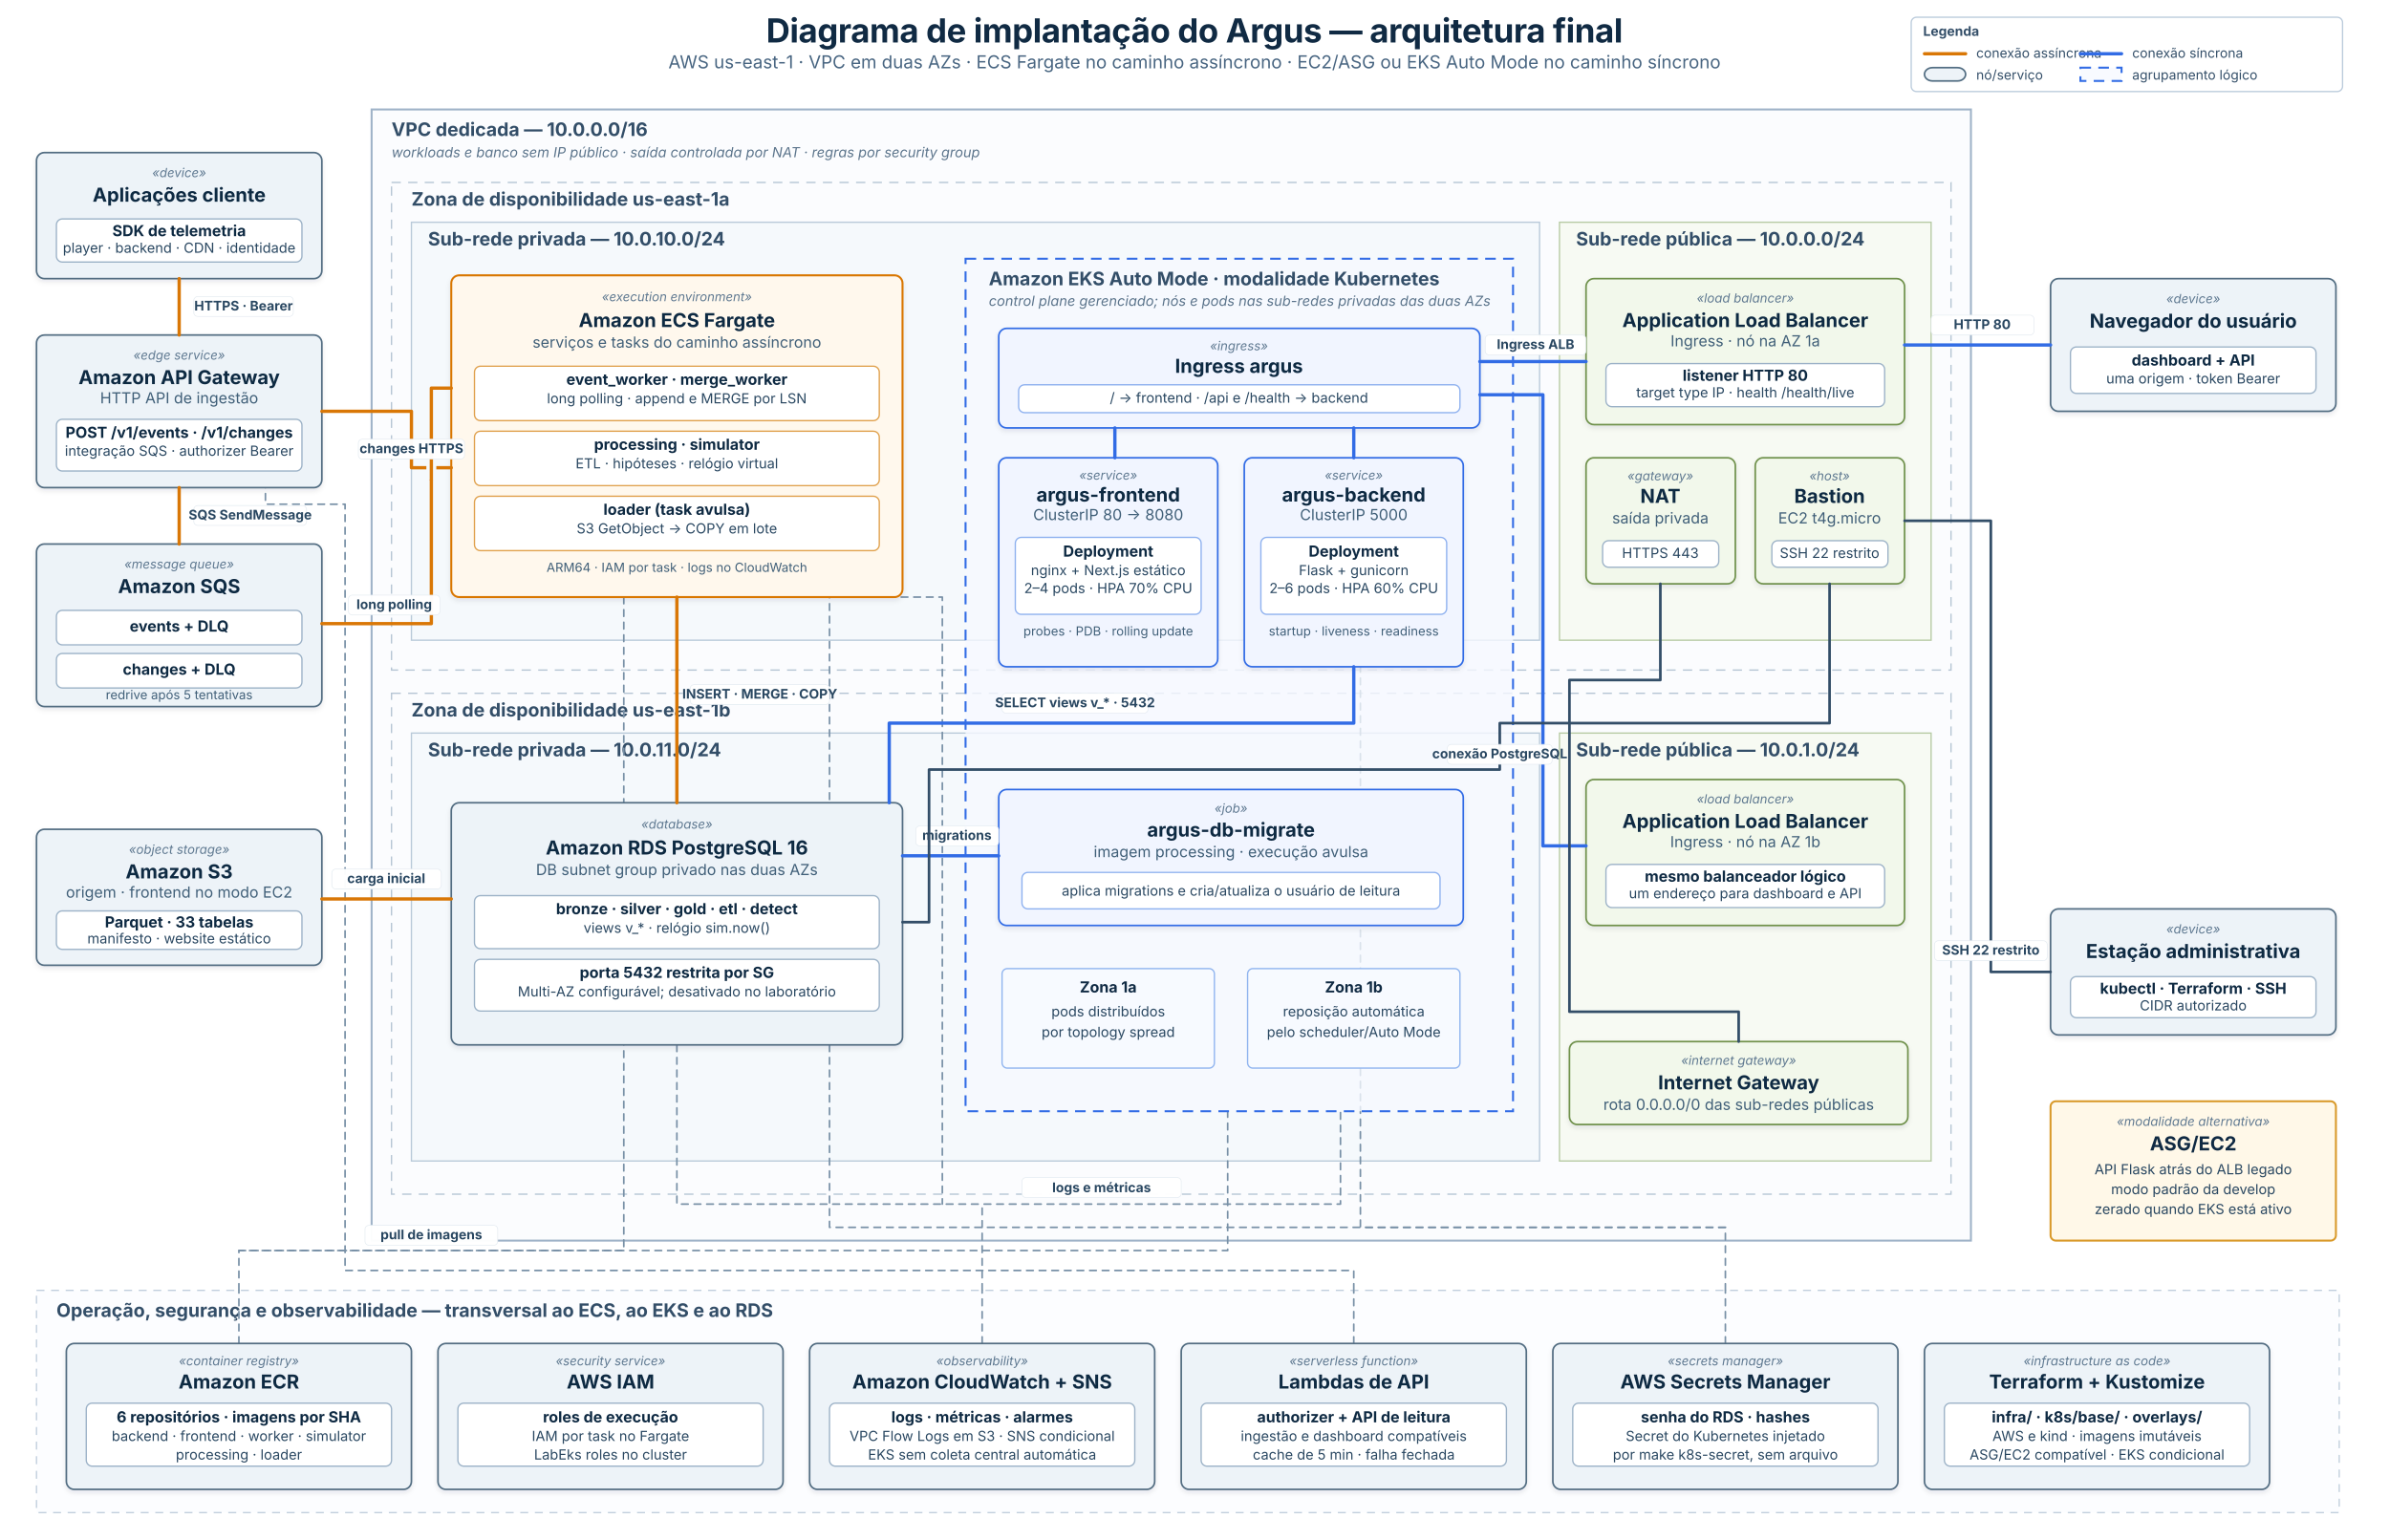
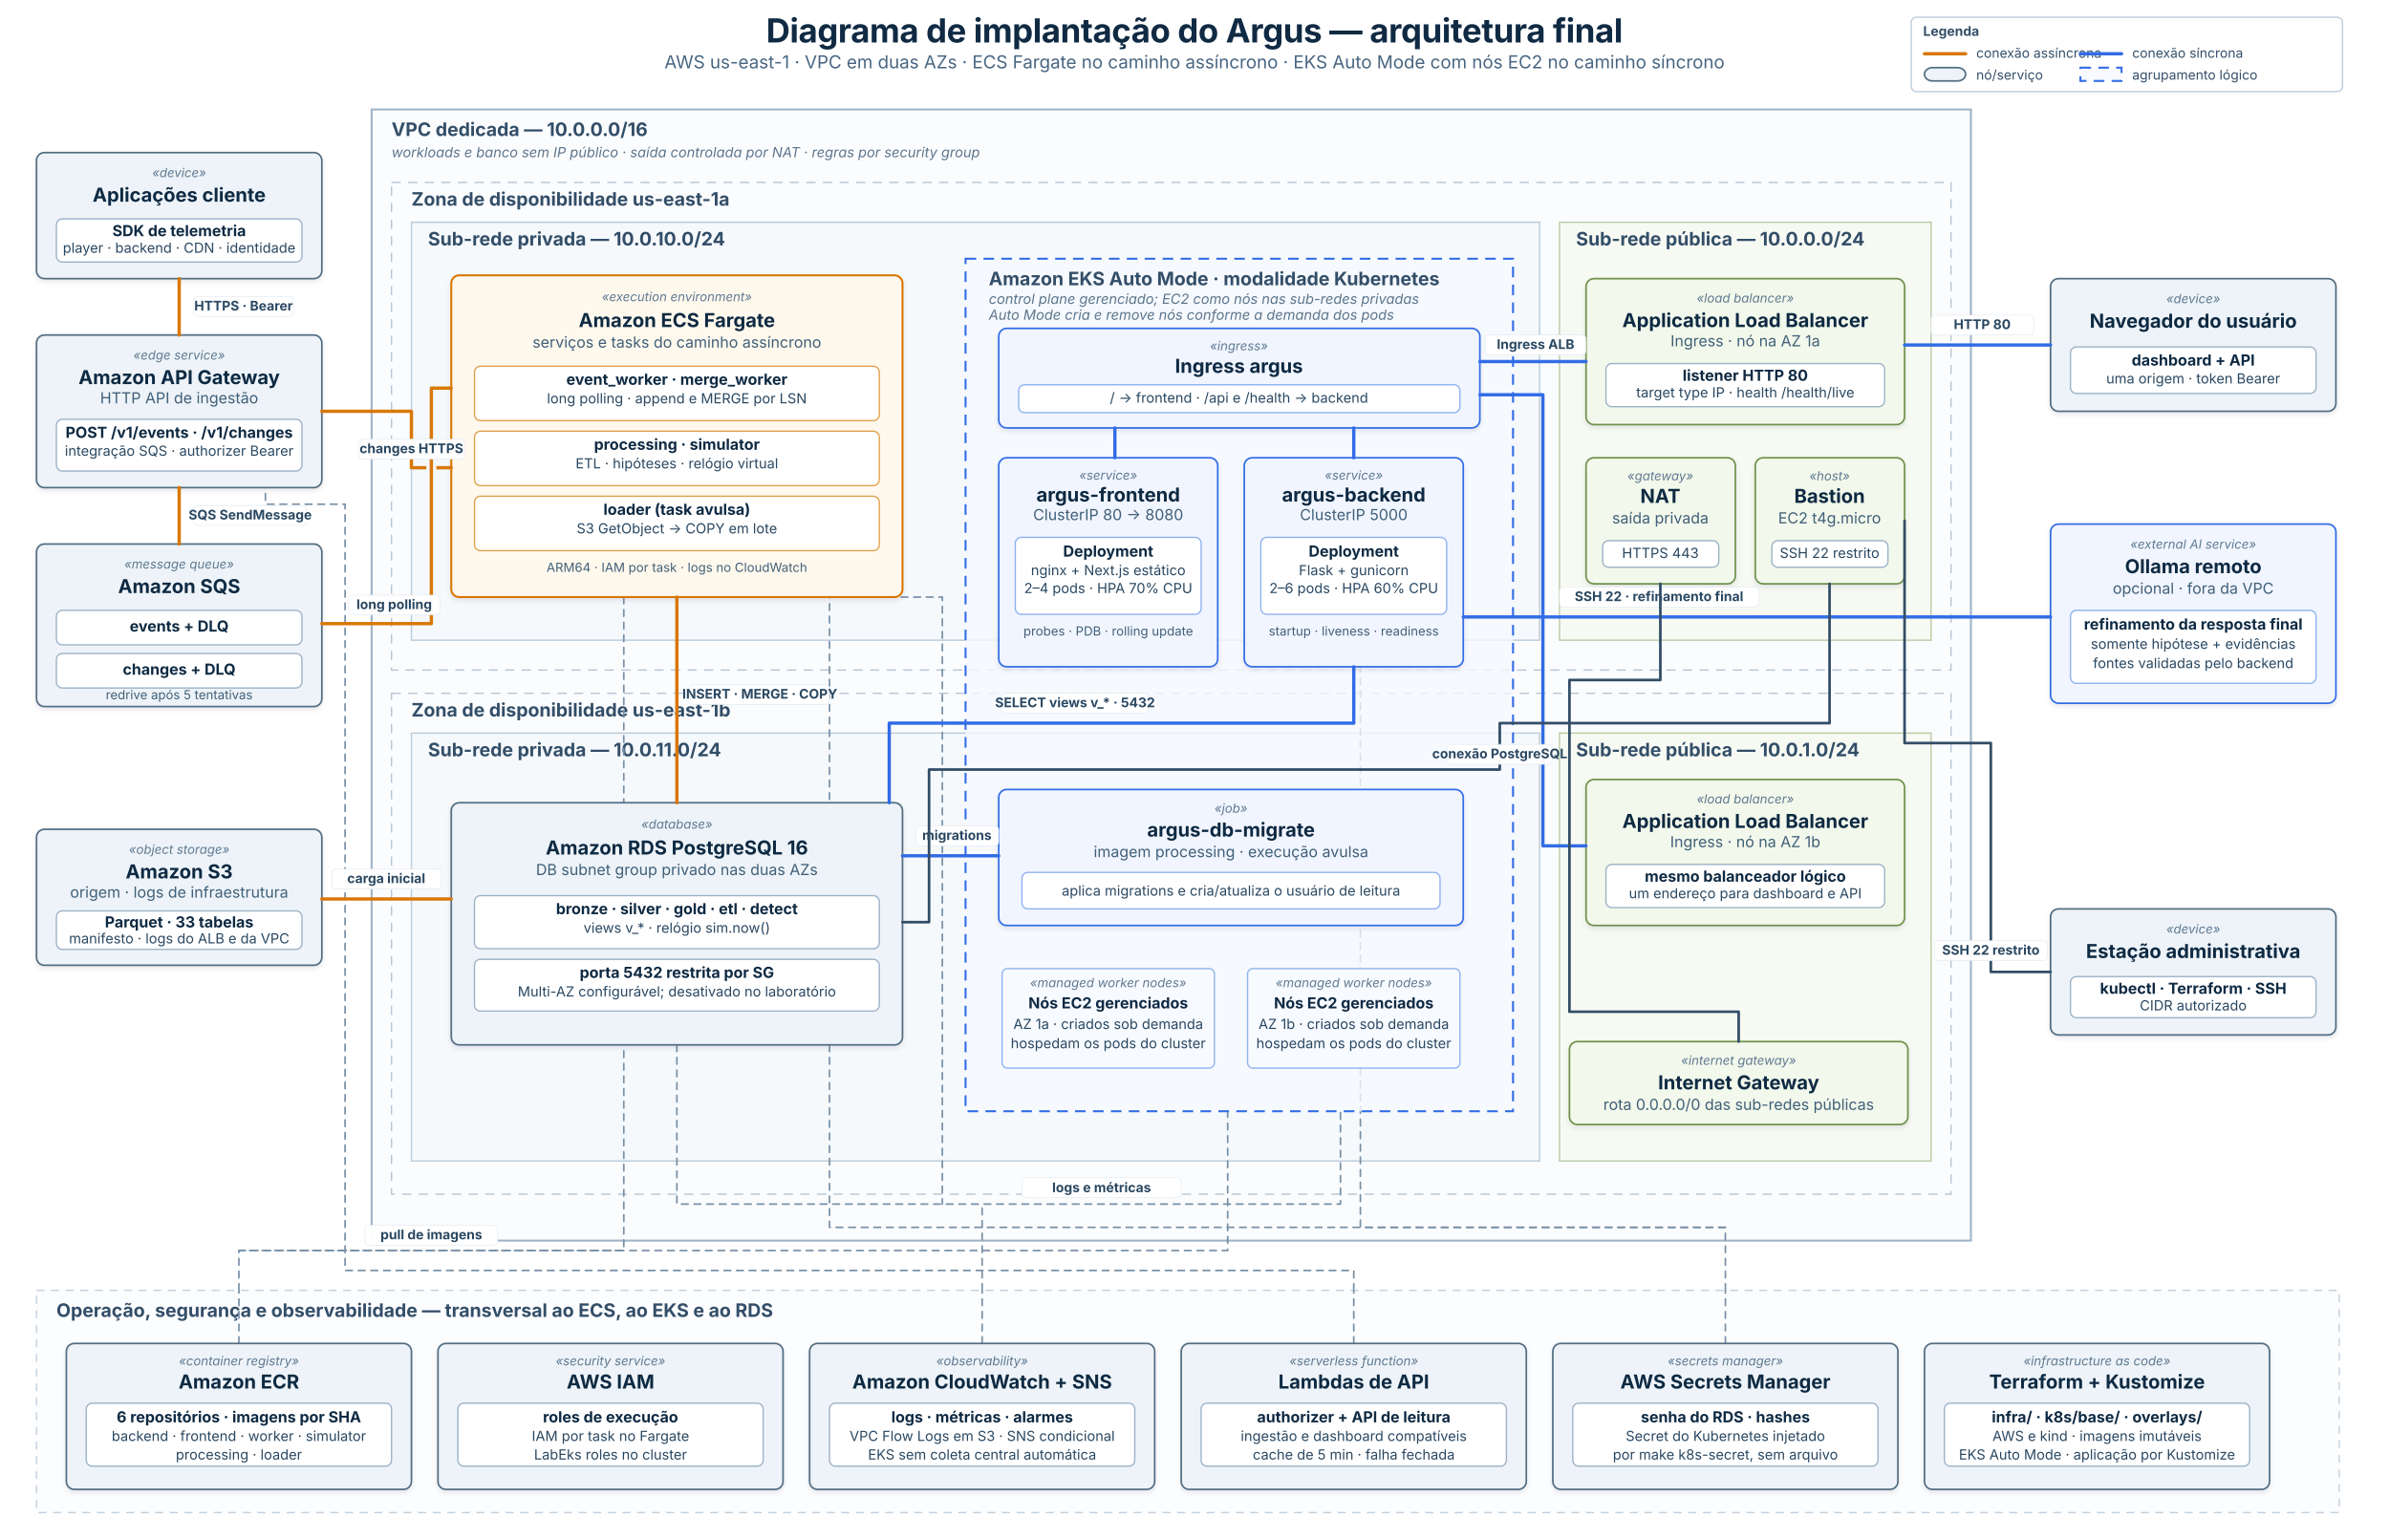
<svg xmlns="http://www.w3.org/2000/svg" width="3600" height="2320" viewBox="0 0 3600 2320" role="img" aria-labelledby="title desc">
  <defs>
    <filter id="shadow" x="-10%" y="-10%" width="125%" height="130%">
      <feDropShadow dx="0" dy="4" stdDeviation="4" flood-color="#102a43" flood-opacity="0.09" />
    </filter>
    <style>
      text { font-family: Inter, Arial, sans-serif; fill: #102a43; }
      .title { font-size: 50px; font-weight: 750; letter-spacing: -0.5px; }
      .subtitle { font-size: 27px; fill: #486581; }
      .boundary { fill: #fbfcfe; stroke: #9fb3c8; stroke-width: 3; }
      .az { fill: none; stroke: #b5c5d4; stroke-width: 2; stroke-dasharray: 14 11; }
      .private { fill: #f5f9fc; stroke: #b9cad9; stroke-width: 2; }
      .public { fill: #f7faf3; stroke: #b7cba4; stroke-width: 2; }
      .group { fill: rgba(246,249,255,0.78); stroke: #326ce5; stroke-width: 3; stroke-dasharray: 16 11; }
      .ops { fill: #fcfdff; stroke: #c1cfdd; stroke-width: 2; stroke-dasharray: 12 10; }
      .node { fill: #edf3f8; stroke: #526d82; stroke-width: 2.5; rx: 12; }
      .node-async { fill: #fff8ed; stroke: #d97706; stroke-width: 3; rx: 12; }
      .node-k8s { fill: #f1f5ff; stroke: #326ce5; stroke-width: 2.5; rx: 12; }
      .node-public { fill: #f2f8eb; stroke: #6f914c; stroke-width: 2.5; rx: 12; }
      .artifact { fill: #ffffff; stroke: #9cb2c7; stroke-width: 2; rx: 9; }
      .artifact-async { fill: #ffffff; stroke: #e0a14d; stroke-width: 2; rx: 9; }
      .artifact-k8s { fill: #ffffff; stroke: #8eb1ef; stroke-width: 2; rx: 9; }
      .node-title { font-size: 29px; font-weight: 750; text-anchor: middle; }
      .node-subtitle { font-size: 23px; fill: #405f78; text-anchor: middle; }
      .stereo { font-size: 19px; font-style: italic; fill: #5e7890; text-anchor: middle; }
      .artifact-title { font-size: 23px; font-weight: 700; text-anchor: middle; }
      .artifact-text { font-size: 21px; fill: #294761; text-anchor: middle; }
      .section-title { font-size: 28px; font-weight: 750; fill: #334e68; }
      .section-note { font-size: 21px; font-style: italic; fill: #5b748b; }
      .flow { fill: none; stroke: #334e68; stroke-width: 4; stroke-linecap: round; stroke-linejoin: round; }
      .flow-sync { fill: none; stroke: #326ce5; stroke-width: 5; stroke-linecap: round; stroke-linejoin: round; }
      .flow-async { fill: none; stroke: #d97706; stroke-width: 5; stroke-linecap: round; stroke-linejoin: round; }
      .flow-support { fill: none; stroke: #7890a6; stroke-width: 2.5; stroke-dasharray: 10 9; stroke-linecap: round; stroke-linejoin: round; }
      .label-bg { fill: #ffffff; stroke: #e3eaf0; stroke-width: 1; opacity: 0.97; rx: 6; }
      .flow-label { font-size: 20px; font-weight: 650; fill: #294761; text-anchor: middle; }
      .legend { font-size: 20px; fill: #334e68; }
      .tiny { font-size: 19px; fill: #405f78; text-anchor: middle; }
    </style>
  </defs>
  <rect width="3600" height="2400" fill="#ffffff" />
  <text x="1800" y="64" class="title" text-anchor="middle">Diagrama de implantação do Argus — arquitetura final</text>
-   <text x="1800" y="103" class="subtitle" text-anchor="middle">AWS us-east-1 · VPC em duas AZs · ECS Fargate no caminho assíncrono · EC2/ASG ou EKS Auto Mode no caminho síncrono</text>
+   <text x="1800" y="103" class="subtitle" text-anchor="middle">AWS us-east-1 · VPC em duas AZs · ECS Fargate no caminho assíncrono · EKS Auto Mode com nós EC2 no caminho síncrono</text>
  <g transform="translate(2880,26)">
    <rect x="0" y="0" width="650" height="112" fill="#ffffff" stroke="#bcccdc" stroke-width="2" rx="8" />
    <text x="18" y="28" class="legend" font-weight="700">Legenda</text>
    <line x1="20" y1="55" x2="82" y2="55" class="flow-async" />
    <text x="98" y="61" class="legend">conexão assíncrona</text>
    <line x1="255" y1="55" x2="317" y2="55" class="flow-sync" />
    <text x="333" y="61" class="legend">conexão síncrona</text>
    <rect x="20" y="76" width="62" height="20" class="node" />
    <text x="98" y="94" class="legend">nó/serviço</text>
    <rect x="255" y="76" width="62" height="20" class="group" />
    <text x="333" y="94" class="legend">agrupamento lógico</text>
  </g>
  <rect x="560" y="165" width="2410" height="1705" class="boundary" />
  <text x="590" y="205" class="section-title">VPC dedicada — 10.0.0.0/16</text>
  <text x="590" y="237" class="section-note">workloads e banco sem IP público · saída controlada por NAT · regras por security group</text>
  <rect x="590" y="275" width="2350" height="735" class="az" />
  <text x="620" y="310" class="section-title">Zona de disponibilidade us-east-1a</text>
  <rect x="620" y="335" width="1700" height="630" class="private" />
  <text x="645" y="370" class="section-title">Sub-rede privada — 10.0.10.0/24</text>
  <rect x="2350" y="335" width="560" height="630" class="public" />
  <text x="2375" y="370" class="section-title">Sub-rede pública — 10.0.0.0/24</text>
  <rect x="590" y="1045" width="2350" height="755" class="az" />
  <text x="620" y="1080" class="section-title">Zona de disponibilidade us-east-1b</text>
  <rect x="620" y="1105" width="1700" height="645" class="private" />
  <text x="645" y="1140" class="section-title">Sub-rede privada — 10.0.11.0/24</text>
  <rect x="2350" y="1105" width="560" height="645" class="public" />
  <text x="2375" y="1140" class="section-title">Sub-rede pública — 10.0.1.0/24</text>
  <path d="M360 1945 L360 1885 L940 1885 L940 900" class="flow-support" />
  <path d="M360 1885 L1850 1885 L1850 1675" class="flow-support" />
  <path d="M1480 1945 L1480 1815" class="flow-support" />
  <path d="M1020 1575 L1020 1815 L2020 1815 L2020 1675" class="flow-support" />
  <path d="M1320 900 L1420 900 L1420 1815" class="flow-support" />
  <path d="M2040 1945 L2040 1915 L520 1915 L520 760 L400 760 L400 735" class="flow-support" />
  <path d="M2600 1945 L2600 1850 L2050 1850 L2050 1005" class="flow-support" />
  <path d="M2600 1850 L1250 1850 L1250 900" class="flow-support" />
  <g filter="url(#shadow)">
    <rect x="55" y="230" width="430" height="190" class="node" />
    <text x="270" y="267" class="stereo">«device»</text>
    <text x="270" y="304" class="node-title">Aplicações cliente</text>
    <rect x="85" y="330" width="370" height="65" class="artifact" />
    <text x="270" y="356" class="artifact-title">SDK de telemetria</text>
    <text x="270" y="381" class="artifact-text">player · backend · CDN · identidade</text>
  </g>
  <g filter="url(#shadow)">
    <rect x="55" y="505" width="430" height="230" class="node" />
    <text x="270" y="542" class="stereo">«edge service»</text>
    <text x="270" y="579" class="node-title">Amazon API Gateway</text>
    <text x="270" y="608" class="node-subtitle">HTTP API de ingestão</text>
    <rect x="85" y="632" width="370" height="78" class="artifact" />
    <text x="270" y="660" class="artifact-title">POST /v1/events · /v1/changes</text>
    <text x="270" y="687" class="artifact-text">integração SQS · authorizer Bearer</text>
  </g>
  <g filter="url(#shadow)">
    <rect x="55" y="820" width="430" height="245" class="node" />
    <text x="270" y="857" class="stereo">«message queue»</text>
    <text x="270" y="894" class="node-title">Amazon SQS</text>
    <rect x="85" y="920" width="370" height="52" class="artifact" />
    <text x="270" y="952" class="artifact-title">events + DLQ</text>
    <rect x="85" y="985" width="370" height="52" class="artifact" />
    <text x="270" y="1017" class="artifact-title">changes + DLQ</text>
    <text x="270" y="1054" class="tiny">redrive após 5 tentativas</text>
  </g>
  <g filter="url(#shadow)">
    <rect x="55" y="1250" width="430" height="205" class="node" />
    <text x="270" y="1287" class="stereo">«object storage»</text>
    <text x="270" y="1324" class="node-title">Amazon S3</text>
-     <text x="270" y="1353" class="node-subtitle">origem · frontend no modo EC2</text>
+     <text x="270" y="1353" class="node-subtitle">origem · logs de infraestrutura</text>
    <rect x="85" y="1373" width="370" height="58" class="artifact" />
    <text x="270" y="1398" class="artifact-title">Parquet · 33 tabelas</text>
-     <text x="270" y="1422" class="artifact-text">manifesto · website estático</text>
+     <text x="270" y="1422" class="artifact-text">manifesto · logs do ALB e da VPC</text>
  </g>
  <g filter="url(#shadow)">
    <rect x="680" y="415" width="680" height="485" class="node-async" />
    <text x="1020" y="454" class="stereo">«execution environment»</text>
    <text x="1020" y="493" class="node-title">Amazon ECS Fargate</text>
    <text x="1020" y="524" class="node-subtitle">serviços e tasks do caminho assíncrono</text>
    <rect x="715" y="552" width="610" height="82" class="artifact-async" />
    <text x="1020" y="580" class="artifact-title">event_worker · merge_worker</text>
    <text x="1020" y="608" class="artifact-text">long polling · append e MERGE por LSN</text>
    <rect x="715" y="650" width="610" height="82" class="artifact-async" />
    <text x="1020" y="678" class="artifact-title">processing · simulator</text>
    <text x="1020" y="706" class="artifact-text">ETL · hipóteses · relógio virtual</text>
    <rect x="715" y="748" width="610" height="82" class="artifact-async" />
    <text x="1020" y="776" class="artifact-title">loader (task avulsa)</text>
    <text x="1020" y="804" class="artifact-text">S3 GetObject → COPY em lote</text>
    <text x="1020" y="862" class="tiny">ARM64 · IAM por task · logs no CloudWatch</text>
  </g>
  <g filter="url(#shadow)">
    <rect x="680" y="1210" width="680" height="365" class="node" />
    <text x="1020" y="1249" class="stereo">«database»</text>
    <text x="1020" y="1288" class="node-title">Amazon RDS PostgreSQL 16</text>
    <text x="1020" y="1319" class="node-subtitle">DB subnet group privado nas duas AZs</text>
    <rect x="715" y="1350" width="610" height="80" class="artifact" />
    <text x="1020" y="1378" class="artifact-title">bronze · silver · gold · etl · detect</text>
    <text x="1020" y="1406" class="artifact-text">views v_* · relógio sim.now()</text>
    <rect x="715" y="1446" width="610" height="78" class="artifact" />
    <text x="1020" y="1474" class="artifact-title">porta 5432 restrita por SG</text>
    <text x="1020" y="1502" class="artifact-text">Multi-AZ configurável; desativado no laboratório</text>
  </g>
  <rect x="1455" y="390" width="825" height="1285" class="group" />
  <text x="1490" y="430" class="section-title" fill="#245bb8">Amazon EKS Auto Mode · modalidade Kubernetes</text>
-   <text x="1490" y="461" class="section-note">control plane gerenciado; nós e pods nas sub-redes privadas das duas AZs</text>
+   <text x="1490" y="458" class="section-note">control plane gerenciado; EC2 como nós nas sub-redes privadas</text>
+   <text x="1490" y="482" class="section-note">Auto Mode cria e remove nós conforme a demanda dos pods</text>
  <g filter="url(#shadow)">
    <rect x="1505" y="495" width="725" height="150" class="node-k8s" />
    <text x="1867" y="528" class="stereo">«ingress»</text>
    <text x="1867" y="562" class="node-title">Ingress argus</text>
    <rect x="1535" y="580" width="665" height="42" class="artifact-k8s" />
    <text x="1867" y="607" class="artifact-text">/ → frontend · /api e /health → backend</text>
  </g>
  <g filter="url(#shadow)">
    <rect x="1505" y="690" width="330" height="315" class="node-k8s" />
    <text x="1670" y="723" class="stereo">«service»</text>
    <text x="1670" y="756" class="node-title">argus-frontend</text>
    <text x="1670" y="784" class="node-subtitle">ClusterIP 80 → 8080</text>
    <rect x="1530" y="810" width="280" height="116" class="artifact-k8s" />
    <text x="1670" y="839" class="artifact-title">Deployment</text>
    <text x="1670" y="867" class="artifact-text">nginx + Next.js estático</text>
    <text x="1670" y="894" class="artifact-text">2–4 pods · HPA 70% CPU</text>
    <text x="1670" y="958" class="tiny">probes · PDB · rolling update</text>
  </g>
  <g filter="url(#shadow)">
    <rect x="1875" y="690" width="330" height="315" class="node-k8s" />
    <text x="2040" y="723" class="stereo">«service»</text>
    <text x="2040" y="756" class="node-title">argus-backend</text>
    <text x="2040" y="784" class="node-subtitle">ClusterIP 5000</text>
    <rect x="1900" y="810" width="280" height="116" class="artifact-k8s" />
    <text x="2040" y="839" class="artifact-title">Deployment</text>
    <text x="2040" y="867" class="artifact-text">Flask + gunicorn</text>
    <text x="2040" y="894" class="artifact-text">2–6 pods · HPA 60% CPU</text>
    <text x="2040" y="958" class="tiny">startup · liveness · readiness</text>
  </g>
  <g filter="url(#shadow)">
    <rect x="1505" y="1190" width="700" height="205" class="node-k8s" />
    <text x="1855" y="1225" class="stereo">«job»</text>
    <text x="1855" y="1261" class="node-title">argus-db-migrate</text>
    <text x="1855" y="1292" class="node-subtitle">imagem processing · execução avulsa</text>
    <rect x="1540" y="1315" width="630" height="55" class="artifact-k8s" />
    <text x="1855" y="1350" class="artifact-text">aplica migrations e cria/atualiza o usuário de leitura</text>
  </g>
  <g>
    <rect x="1510" y="1460" width="320" height="150" fill="#f7faff" stroke="#8fb4ef" stroke-width="2" rx="8" />
-     <text x="1670" y="1496" class="artifact-title">Zona 1a</text>
-     <text x="1670" y="1532" class="artifact-text">pods distribuídos</text>
-     <text x="1670" y="1563" class="artifact-text">por topology spread</text>
+     <text x="1670" y="1488" class="stereo">«managed worker nodes»</text>
+     <text x="1670" y="1520" class="artifact-title">Nós EC2 gerenciados</text>
+     <text x="1670" y="1551" class="artifact-text">AZ 1a · criados sob demanda</text>
+     <text x="1670" y="1580" class="artifact-text">hospedam os pods do cluster</text>
    <rect x="1880" y="1460" width="320" height="150" fill="#f7faff" stroke="#8fb4ef" stroke-width="2" rx="8" />
-     <text x="2040" y="1496" class="artifact-title">Zona 1b</text>
-     <text x="2040" y="1532" class="artifact-text">reposição automática</text>
-     <text x="2040" y="1563" class="artifact-text">pelo scheduler/Auto Mode</text>
+     <text x="2040" y="1488" class="stereo">«managed worker nodes»</text>
+     <text x="2040" y="1520" class="artifact-title">Nós EC2 gerenciados</text>
+     <text x="2040" y="1551" class="artifact-text">AZ 1b · criados sob demanda</text>
+     <text x="2040" y="1580" class="artifact-text">hospedam os pods do cluster</text>
  </g>
  <g filter="url(#shadow)">
    <rect x="2390" y="420" width="480" height="220" class="node-public" />
    <text x="2630" y="456" class="stereo">«load balancer»</text>
    <text x="2630" y="493" class="node-title">Application Load Balancer</text>
    <text x="2630" y="522" class="node-subtitle">Ingress · nó na AZ 1a</text>
    <rect x="2420" y="548" width="420" height="65" class="artifact" />
    <text x="2630" y="574" class="artifact-title">listener HTTP 80</text>
    <text x="2630" y="599" class="artifact-text">target type IP · health /health/live</text>
  </g>
  <g filter="url(#shadow)">
    <rect x="2390" y="1175" width="480" height="220" class="node-public" />
    <text x="2630" y="1211" class="stereo">«load balancer»</text>
    <text x="2630" y="1248" class="node-title">Application Load Balancer</text>
    <text x="2630" y="1277" class="node-subtitle">Ingress · nó na AZ 1b</text>
    <rect x="2420" y="1303" width="420" height="65" class="artifact" />
    <text x="2630" y="1329" class="artifact-title">mesmo balanceador lógico</text>
    <text x="2630" y="1354" class="artifact-text">um endereço para dashboard e API</text>
  </g>
  <g filter="url(#shadow)">
    <rect x="2390" y="690" width="225" height="190" class="node-public" />
    <text x="2502" y="724" class="stereo">«gateway»</text>
    <text x="2502" y="758" class="node-title">NAT</text>
    <text x="2502" y="789" class="node-subtitle">saída privada</text>
    <rect x="2415" y="815" width="175" height="40" class="artifact" />
    <text x="2502" y="841" class="artifact-text">HTTPS 443</text>
  </g>
  <g filter="url(#shadow)">
    <rect x="2645" y="690" width="225" height="190" class="node-public" />
    <text x="2757" y="724" class="stereo">«host»</text>
    <text x="2757" y="758" class="node-title">Bastion</text>
    <text x="2757" y="789" class="node-subtitle">EC2 t4g.micro</text>
    <rect x="2670" y="815" width="175" height="40" class="artifact" />
    <text x="2757" y="841" class="artifact-text">SSH 22 restrito</text>
  </g>
  <g filter="url(#shadow)">
    <rect x="2365" y="1570" width="510" height="125" class="node-public" />
    <text x="2620" y="1605" class="stereo">«internet gateway»</text>
    <text x="2620" y="1642" class="node-title">Internet Gateway</text>
    <text x="2620" y="1673" class="node-subtitle">rota 0.0.0.0/0 das sub-redes públicas</text>
  </g>
  <g filter="url(#shadow)">
    <rect x="3090" y="420" width="430" height="200" class="node" />
    <text x="3305" y="457" class="stereo">«device»</text>
    <text x="3305" y="494" class="node-title">Navegador do usuário</text>
    <rect x="3120" y="523" width="370" height="70" class="artifact" />
    <text x="3305" y="551" class="artifact-title">dashboard + API</text>
    <text x="3305" y="578" class="artifact-text">uma origem · token Bearer</text>
+   </g>
+   <g filter="url(#shadow)">
+     <rect x="3090" y="790" width="430" height="270" class="node-k8s" />
+     <text x="3305" y="827" class="stereo">«external AI service»</text>
+     <text x="3305" y="864" class="node-title">Ollama remoto</text>
+     <text x="3305" y="895" class="node-subtitle">opcional · fora da VPC</text>
+     <rect x="3120" y="920" width="370" height="110" class="artifact-k8s" />
+     <text x="3305" y="949" class="artifact-title">refinamento da resposta final</text>
+     <text x="3305" y="978" class="artifact-text">somente hipótese + evidências</text>
+     <text x="3305" y="1007" class="artifact-text">fontes validadas pelo backend</text>
  </g>
  <g filter="url(#shadow)">
    <rect x="3090" y="1370" width="430" height="190" class="node" />
    <text x="3305" y="1407" class="stereo">«device»</text>
    <text x="3305" y="1444" class="node-title">Estação administrativa</text>
    <rect x="3120" y="1472" width="370" height="62" class="artifact" />
    <text x="3305" y="1498" class="artifact-title">kubectl · Terraform · SSH</text>
    <text x="3305" y="1523" class="artifact-text">CIDR autorizado</text>
  </g>
  <path d="M270 420 L270 505" class="flow-async" />
  <rect x="292" y="447" width="150" height="30" class="label-bg" />
  <text x="367" y="468" class="flow-label">HTTPS · Bearer</text>
  <path d="M270 735 L270 820" class="flow-async" />
  <rect x="292" y="762" width="170" height="30" class="label-bg" />
  <text x="377" y="783" class="flow-label">SQS SendMessage</text>
  <path d="M485 940 L650 940 L650 585 L680 585" class="flow-async" />
  <rect x="525" y="897" width="138" height="30" class="label-bg" />
  <text x="594" y="918" class="flow-label">long polling</text>
  <path d="M485 620 L620 620 L620 705 L680 705" class="flow-async" />
  <path d="M650 687 L650 723" fill="none" stroke="#f5f9fc" stroke-width="15" />
  <path d="M650 687 L650 723" class="flow-async" />
  <rect x="540" y="662" width="160" height="30" class="label-bg" />
  <text x="620" y="683" class="flow-label">changes HTTPS</text>
  <path d="M485 1355 L680 1355" class="flow-async" />
  <rect x="500" y="1310" width="165" height="30" class="label-bg" />
  <text x="582" y="1331" class="flow-label">carga inicial</text>
  <path d="M1020 900 L1020 1210" class="flow-async" />
  <rect x="1040" y="1032" width="210" height="30" class="label-bg" />
  <text x="1145" y="1053" class="flow-label">INSERT · MERGE · COPY</text>
  <path d="M3090 520 L2870 520" class="flow-sync" />
  <rect x="2910" y="475" width="155" height="30" class="label-bg" />
  <text x="2987" y="496" class="flow-label">HTTP 80</text>
  <path d="M2390 545 L2230 545" class="flow-sync" />
  <path d="M2390 1275 L2325 1275 L2325 595 L2230 595" class="flow-sync" />
  <rect x="2238" y="505" width="152" height="30" class="label-bg" />
  <text x="2314" y="526" class="flow-label">Ingress ALB</text>
  <path d="M1680 645 L1680 690" class="flow-sync" />
  <path d="M2040 645 L2040 690" class="flow-sync" />
  <path d="M2040 1005 L2040 1090 L1340 1090 L1340 1210" class="flow-sync" />
  <rect x="1510" y="1045" width="220" height="30" class="label-bg" />
  <text x="1620" y="1066" class="flow-label">SELECT views v_* · 5432</text>
+   <path d="M2205 930 L3090 930" class="flow-sync" />
+   <rect x="2350" y="885" width="300" height="30" class="label-bg" />
+   <text x="2500" y="906" class="flow-label">SSH 22 · refinamento final</text>
  <path d="M1505 1290 L1360 1290" class="flow-sync" />
  <rect x="1380" y="1245" width="125" height="30" class="label-bg" />
  <text x="1442" y="1266" class="flow-label">migrations</text>
-   <path d="M3090 1465 L3000 1465 L3000 785 L2870 785" class="flow" />
+   <path d="M3090 1465 L3000 1465 L3000 1120 L2870 1120 L2870 785" class="flow" />
  <rect x="2915" y="1418" width="170" height="30" class="label-bg" />
  <text x="3000" y="1439" class="flow-label">SSH 22 restrito</text>
  <path d="M2757 880 L2757 1090 L2260 1090 L2260 1160 L1400 1160 L1400 1390 L1360 1390" class="flow" />
  <rect x="2181" y="1122" width="158" height="30" class="label-bg" />
  <text x="2260" y="1143" class="flow-label">conexão PostgreSQL</text>
  <path d="M2502 880 L2502 1025 L2365 1025 L2365 1525 L2620 1525 L2620 1570" class="flow" />
  <rect x="550" y="1847" width="200" height="30" class="label-bg" />
  <text x="650" y="1868" class="flow-label">pull de imagens</text>
  <rect x="1540" y="1775" width="240" height="30" class="label-bg" />
  <text x="1660" y="1797" class="flow-label">logs e métricas</text>
  <rect x="55" y="1945" width="3470" height="335" class="ops" />
  <text x="85" y="1985" class="section-title">Operação, segurança e observabilidade — transversal ao ECS, ao EKS e ao RDS</text>
  <path d="M360 2025 L360 1945" class="flow-support" />
  <path d="M1480 2025 L1480 1945" class="flow-support" />
  <path d="M2040 2025 L2040 1945" class="flow-support" />
  <path d="M2600 2025 L2600 1945" class="flow-support" />
  <g filter="url(#shadow)">
    <rect x="100" y="2025" width="520" height="220" class="node" />
    <text x="360" y="2058" class="stereo">«container registry»</text>
    <text x="360" y="2093" class="node-title">Amazon ECR</text>
    <rect x="130" y="2115" width="460" height="95" class="artifact" />
    <text x="360" y="2144" class="artifact-title">6 repositórios · imagens por SHA</text>
    <text x="360" y="2172" class="artifact-text">backend · frontend · worker · simulator</text>
    <text x="360" y="2200" class="artifact-text">processing · loader</text>
  </g>
  <g filter="url(#shadow)">
    <rect x="660" y="2025" width="520" height="220" class="node" />
    <text x="920" y="2058" class="stereo">«security service»</text>
    <text x="920" y="2093" class="node-title">AWS IAM</text>
    <rect x="690" y="2115" width="460" height="95" class="artifact" />
    <text x="920" y="2144" class="artifact-title">roles de execução</text>
    <text x="920" y="2172" class="artifact-text">IAM por task no Fargate</text>
    <text x="920" y="2200" class="artifact-text">LabEks roles no cluster</text>
  </g>
  <g filter="url(#shadow)">
    <rect x="1220" y="2025" width="520" height="220" class="node" />
    <text x="1480" y="2058" class="stereo">«observability»</text>
    <text x="1480" y="2093" class="node-title">Amazon CloudWatch + SNS</text>
    <rect x="1250" y="2115" width="460" height="95" class="artifact" />
    <text x="1480" y="2144" class="artifact-title">logs · métricas · alarmes</text>
    <text x="1480" y="2172" class="artifact-text">VPC Flow Logs em S3 · SNS condicional</text>
    <text x="1480" y="2200" class="artifact-text">EKS sem coleta central automática</text>
  </g>
  <g filter="url(#shadow)">
    <rect x="1780" y="2025" width="520" height="220" class="node" />
    <text x="2040" y="2058" class="stereo">«serverless function»</text>
    <text x="2040" y="2093" class="node-title">Lambdas de API</text>
    <rect x="1810" y="2115" width="460" height="95" class="artifact" />
    <text x="2040" y="2144" class="artifact-title">authorizer + API de leitura</text>
    <text x="2040" y="2172" class="artifact-text">ingestão e dashboard compatíveis</text>
    <text x="2040" y="2200" class="artifact-text">cache de 5 min · falha fechada</text>
  </g>
  <g filter="url(#shadow)">
    <rect x="2340" y="2025" width="520" height="220" class="node" />
    <text x="2600" y="2058" class="stereo">«secrets manager»</text>
    <text x="2600" y="2093" class="node-title">AWS Secrets Manager</text>
    <rect x="2370" y="2115" width="460" height="95" class="artifact" />
    <text x="2600" y="2144" class="artifact-title">senha do RDS · hashes</text>
    <text x="2600" y="2172" class="artifact-text">Secret do Kubernetes injetado</text>
    <text x="2600" y="2200" class="artifact-text">por make k8s-secret, sem arquivo</text>
  </g>
  <g filter="url(#shadow)">
    <rect x="2900" y="2025" width="520" height="220" class="node" />
    <text x="3160" y="2058" class="stereo">«infrastructure as code»</text>
    <text x="3160" y="2093" class="node-title">Terraform + Kustomize</text>
    <rect x="2930" y="2115" width="460" height="95" class="artifact" />
    <text x="3160" y="2144" class="artifact-title">infra/ · k8s/base/ · overlays/</text>
    <text x="3160" y="2172" class="artifact-text">AWS e kind · imagens imutáveis</text>
-     <text x="3160" y="2200" class="artifact-text">ASG/EC2 compatível · EKS condicional</text>
-   </g>
-   <rect x="3090" y="1660" width="430" height="210" fill="#fff8e8" stroke="#d99a2b" stroke-width="3" rx="8" />
-   <text x="3305" y="1697" class="stereo">«modalidade alternativa»</text>
-   <text x="3305" y="1734" class="node-title">ASG/EC2</text>
-   <text x="3305" y="1770" class="artifact-text">API Flask atrás do ALB legado</text>
-   <text x="3305" y="1800" class="artifact-text">modo padrão da develop</text>
-   <text x="3305" y="1830" class="artifact-text">zerado quando EKS está ativo</text>
+     <text x="3160" y="2200" class="artifact-text">EKS Auto Mode · aplicação por Kustomize</text>
+   </g>
</svg>
